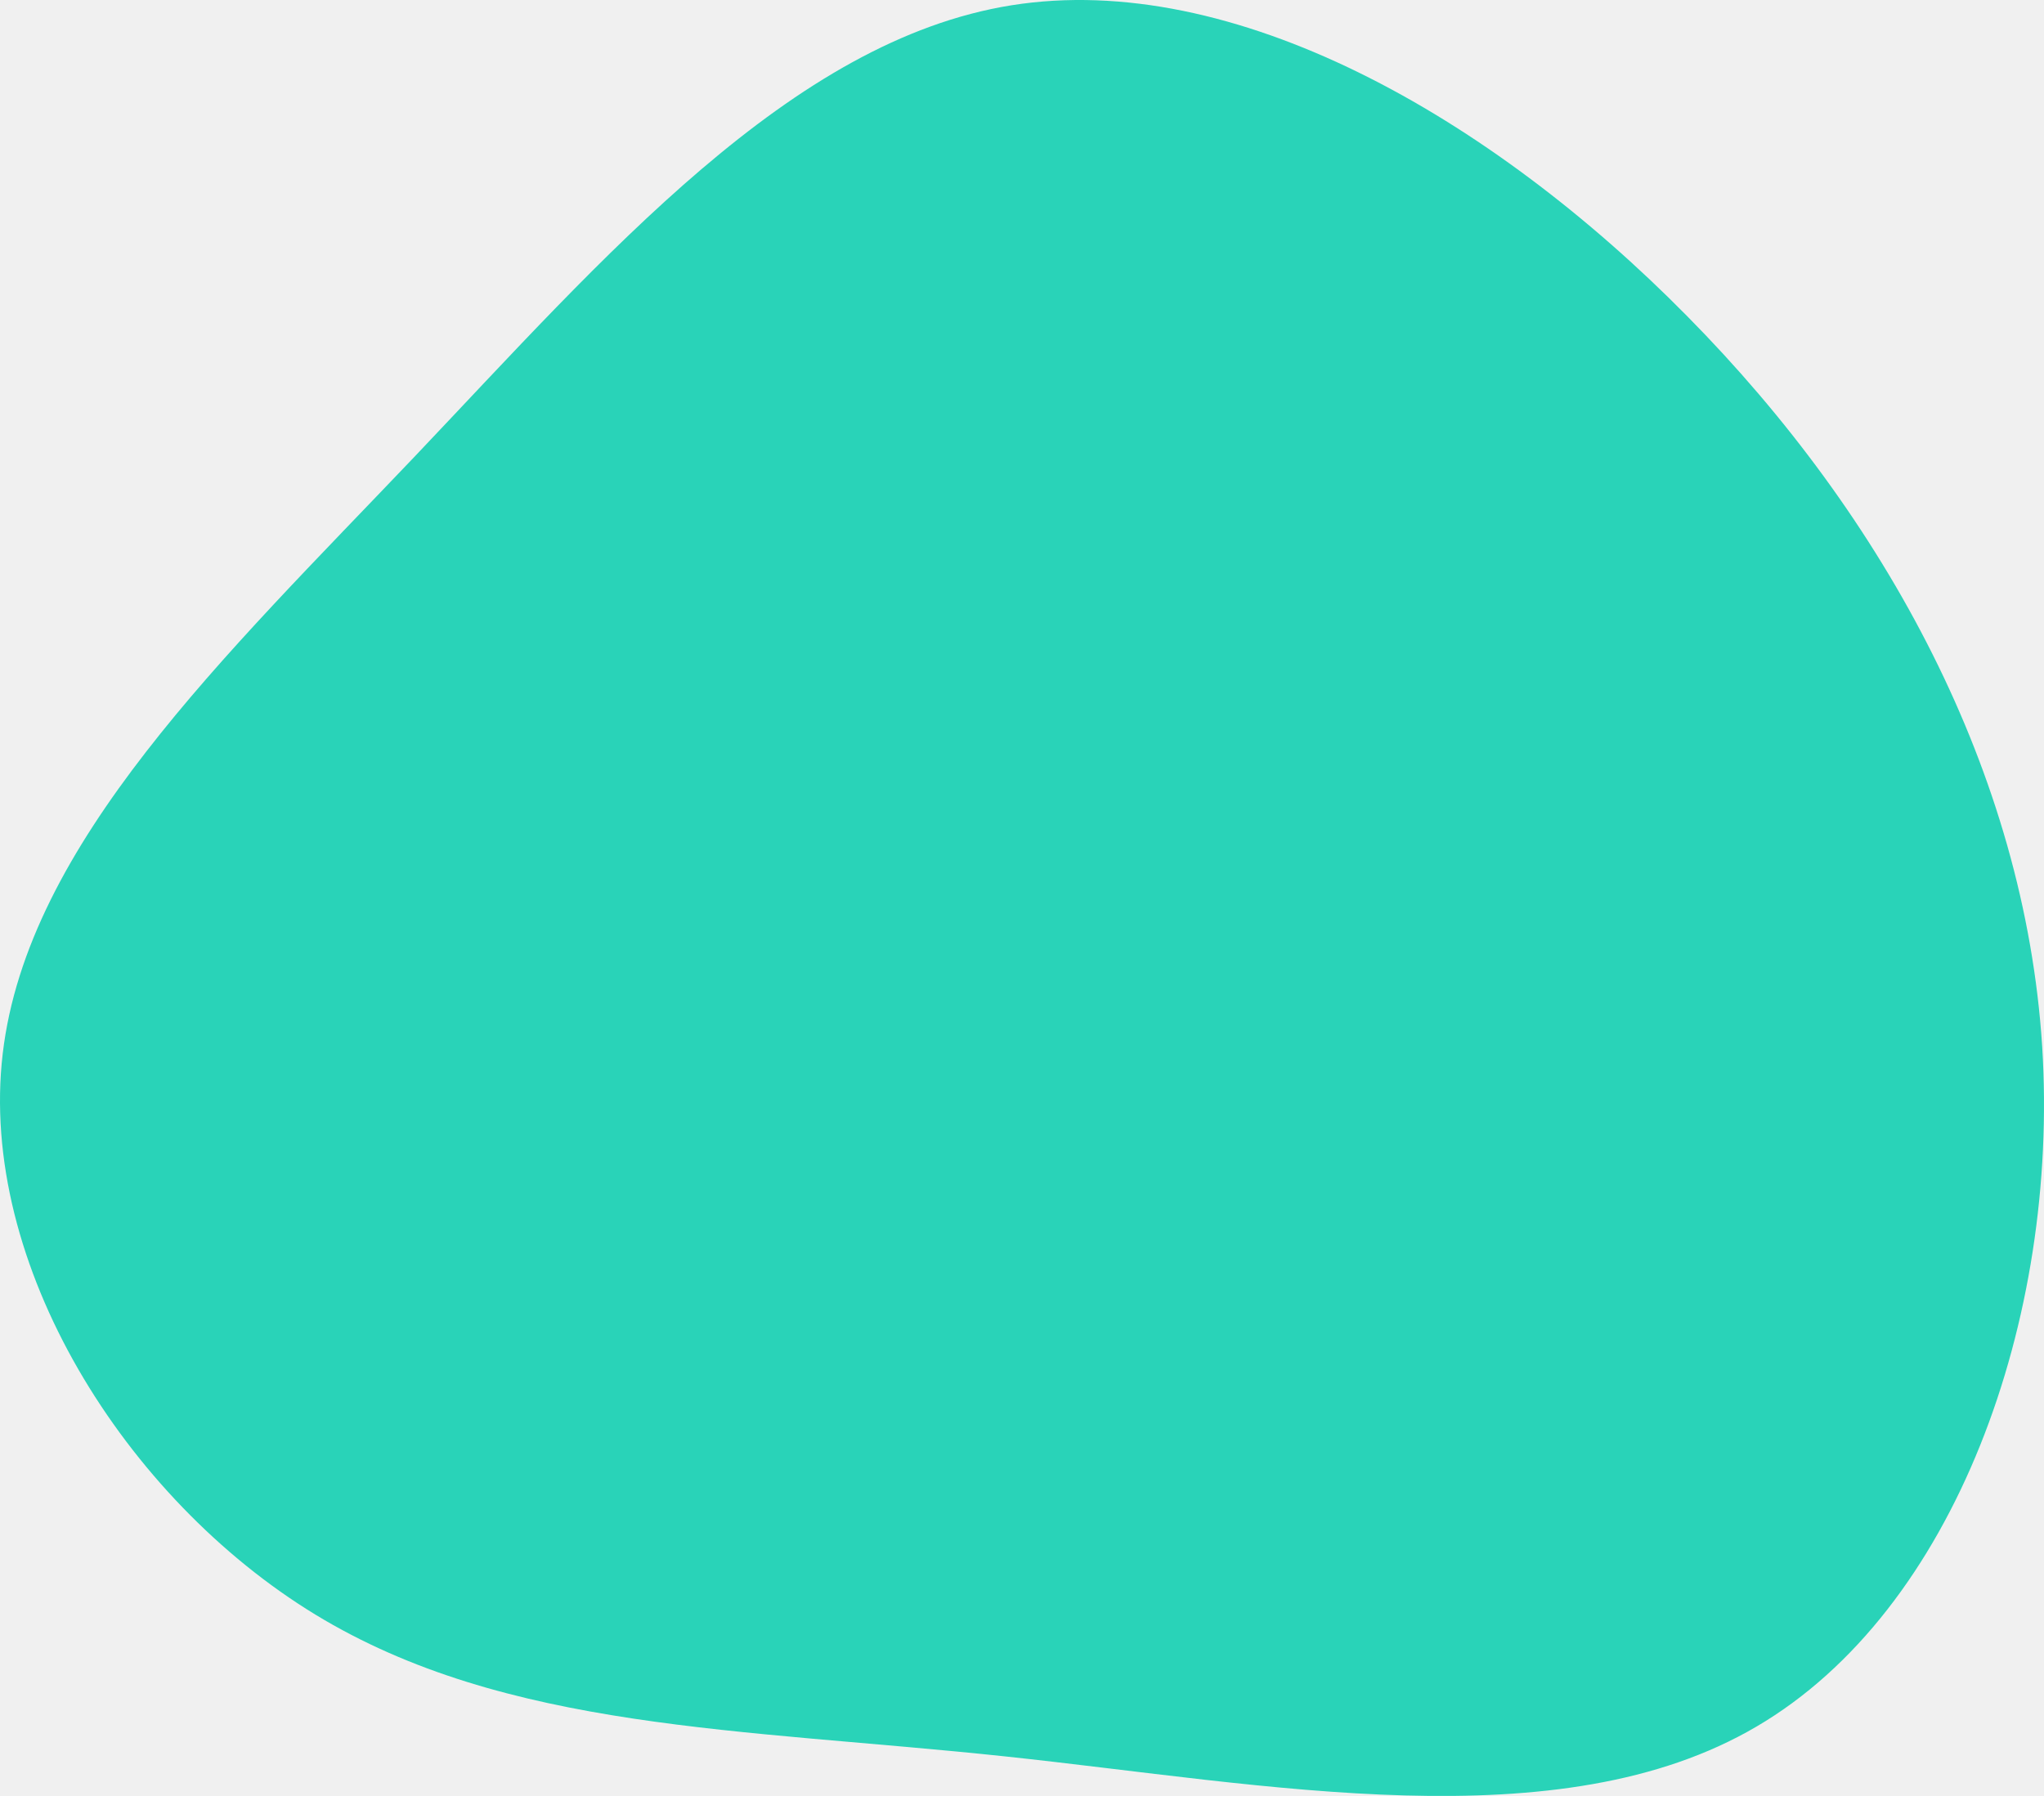
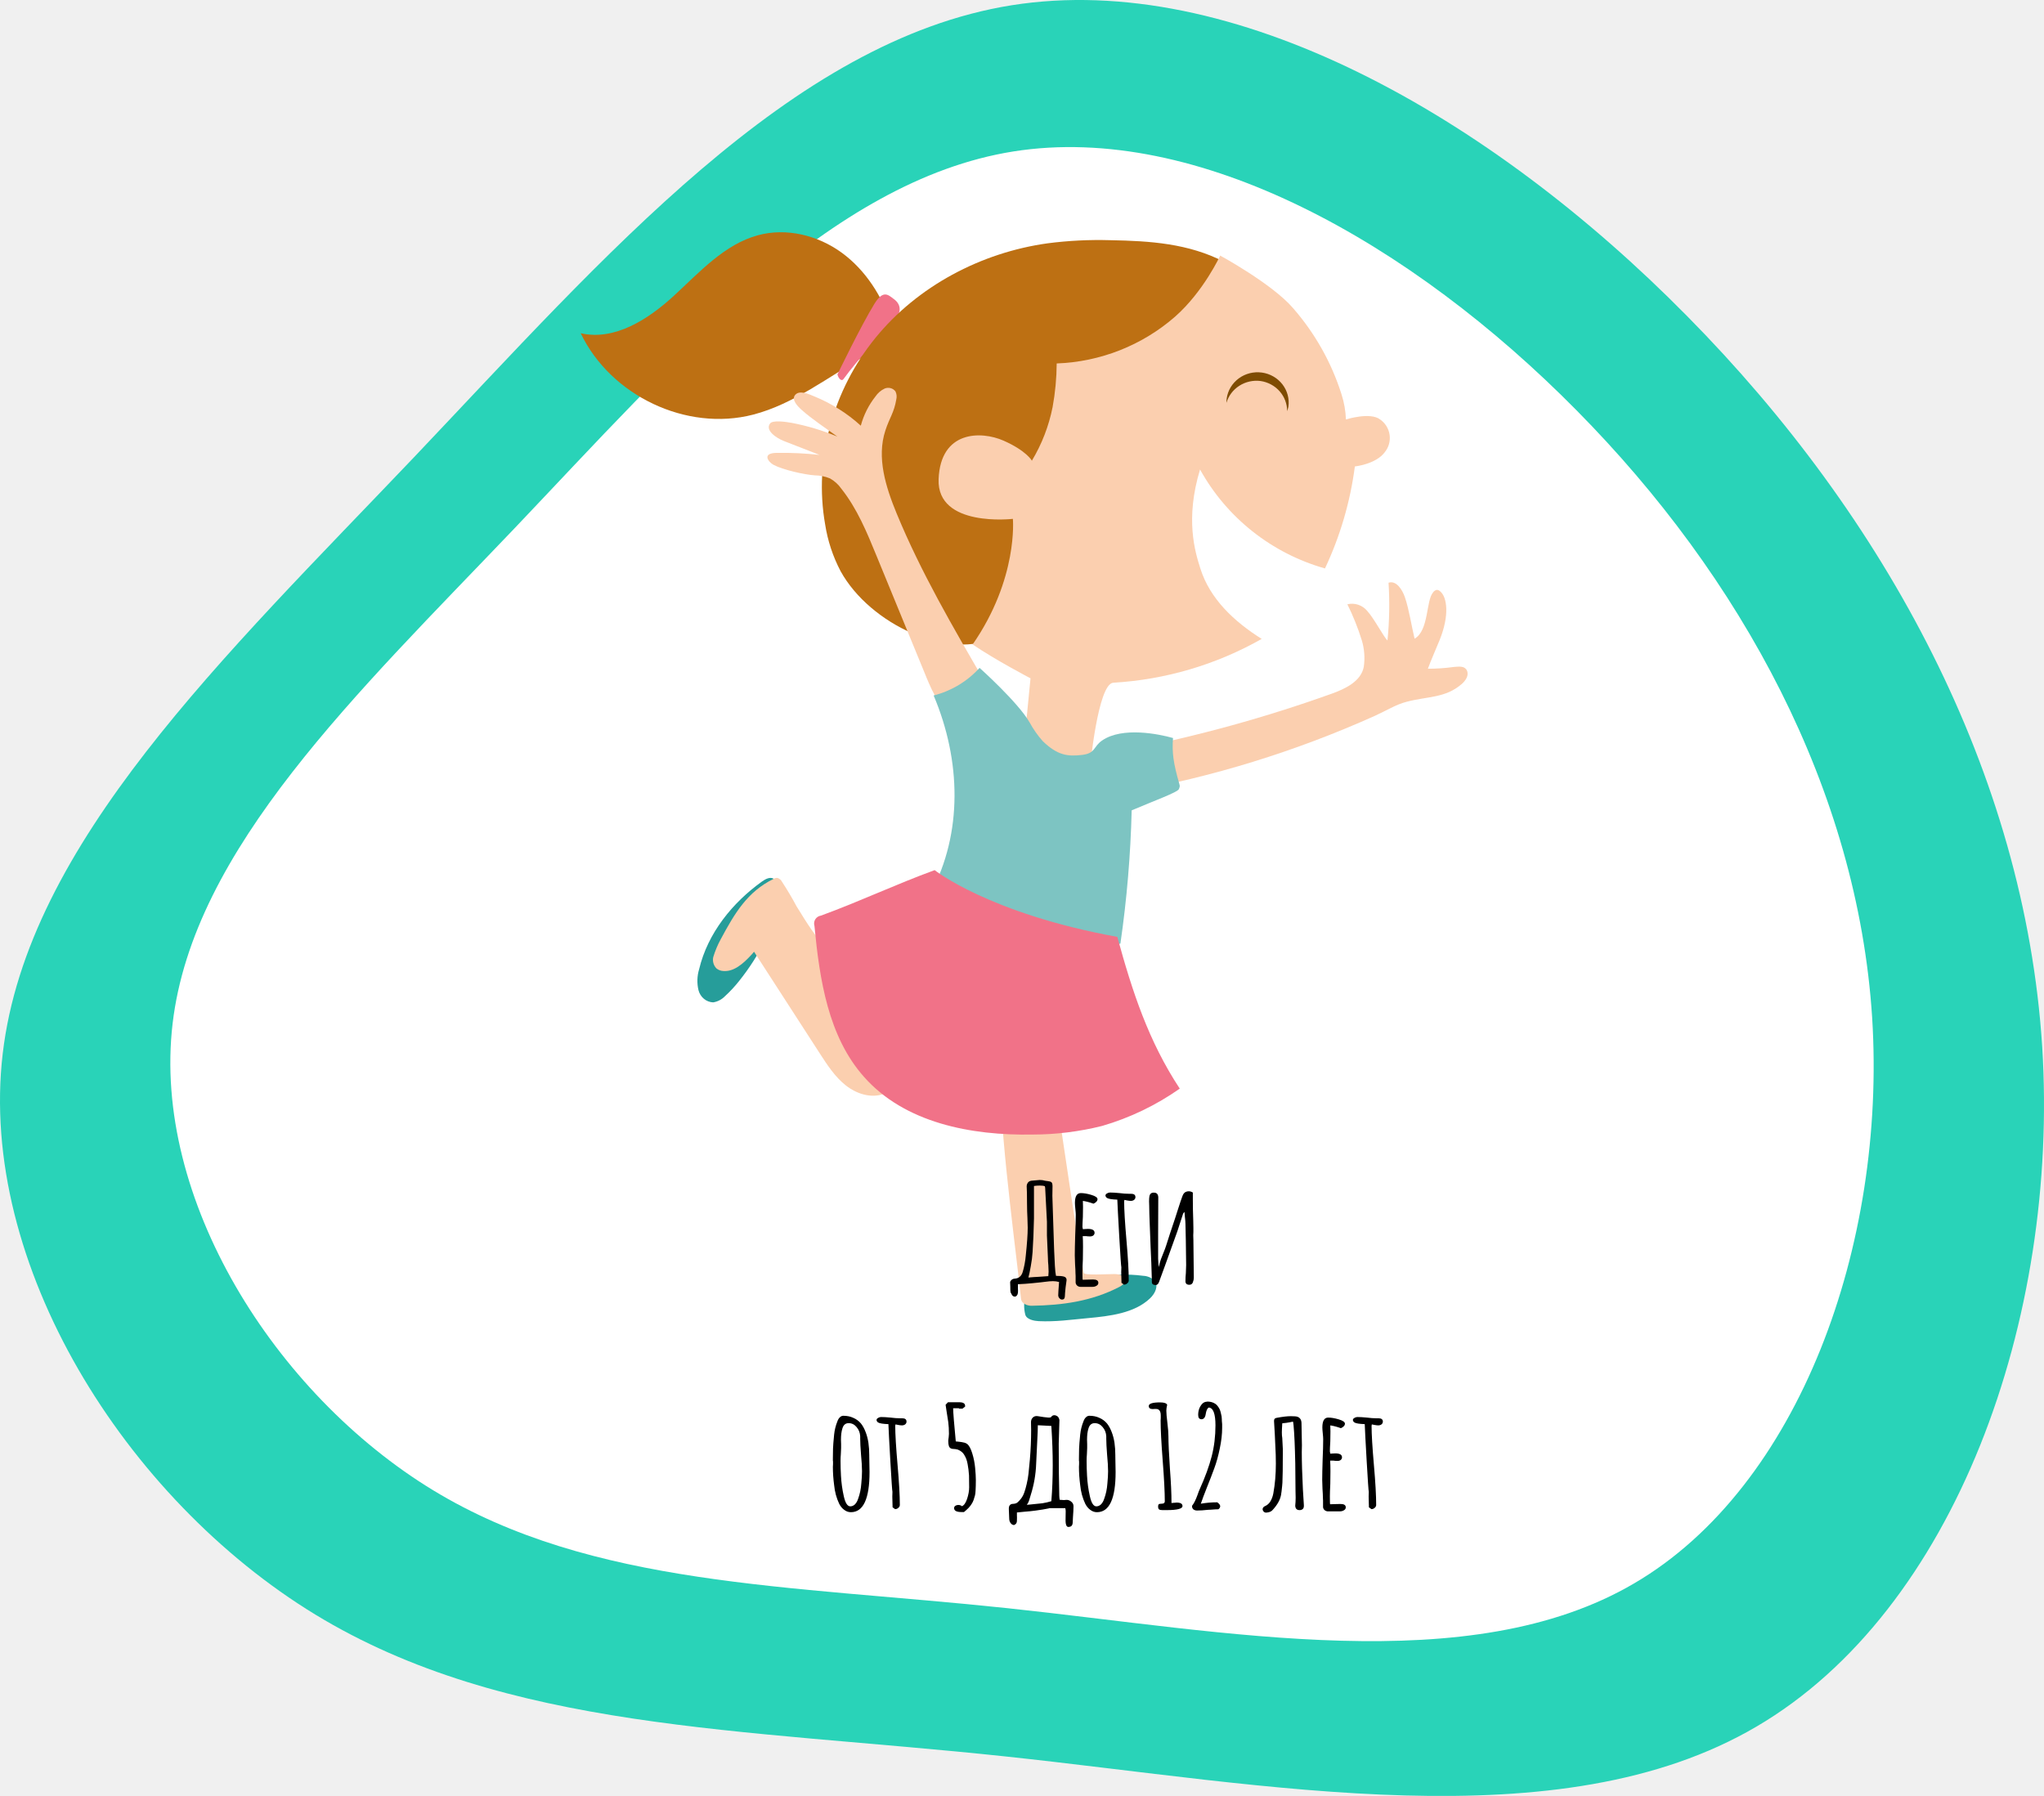
<svg xmlns="http://www.w3.org/2000/svg" width="264" height="232" viewBox="0 0 264 232" fill="none">
  <path d="M217.93 40.858C243.517 66.767 261.495 99.844 263.766 135.186C265.975 170.468 252.476 208.016 226.889 223.023C201.364 238.029 163.75 230.495 129.757 226.882C95.764 223.268 65.392 223.574 40.725 208.567C16.12 193.56 -2.84 163.24 0.351 136.105C3.542 108.97 28.822 84.959 53.488 59.05C78.093 33.14 102.146 5.209 130.678 0.676C159.271 -3.857 192.405 14.948 217.93 40.858Z" fill="#29D3B8" />
+   <path d="M203.609 52.989C224.931 74.544 239.913 102.06 241.805 131.461C243.646 160.812 232.396 192.048 211.074 204.532C189.803 217.016 158.459 210.748 130.131 207.742C101.804 204.736 76.493 204.99 55.938 192.506C35.434 180.022 19.634 154.799 22.293 132.226C24.951 109.652 46.018 89.677 66.573 68.123C87.078 46.569 107.122 23.333 130.898 19.562C154.726 15.792 182.338 31.435 203.609 52.989Z" fill="white" />
+   <path d="M132.478 167.31C132.232 168.133 132.213 169 132.426 169.831C132.612 170.473 133.617 170.636 134.148 170.663C136.372 170.765 138.285 170.477 140.5 170.274C143.37 170.008 146.527 169.637 148.546 167.708C149.187 167.098 149.675 166.107 149.12 165.426C148.727 165.046 148.19 164.822 147.623 164.802C145.602 164.532 143.544 164.634 141.567 165.103C138.654 165.793 135.922 167.27 132.918 167.341L132.478 167.31Z" fill="#269D9A" />
+   <path d="M143.963 164.579C142.949 164.579 140.04 164.776 139.979 164.435C138.458 156.052 137.416 147.492 135.985 139.09C135.958 138.763 135.849 138.449 135.668 138.178C135.442 137.933 135.148 137.766 134.825 137.698C134.043 137.482 133.22 137.466 132.43 137.649C131.641 137.832 130.907 138.21 130.296 138.749L129.263 140.862C129.292 147.617 131.504 163.84 131.869 167.748C131.94 168.487 132.816 168.679 133.233 168.674C137.212 168.617 141.026 168.093 144.602 166.226C144.953 166.043 145.341 165.746 145.341 165.366C145.318 164.776 144.546 164.589 143.963 164.579Z" fill="#FBCFAF" />
+   <path d="M101.127 115.291C100.503 114.914 100.53 113.84 99.892 113.497C99.433 113.245 98.854 113.56 98.413 113.874C94.615 116.601 91.414 120.518 90.294 125.214C90.03 126.088 90.003 127.023 90.216 127.912C90.331 128.353 90.577 128.743 90.919 129.026C91.26 129.309 91.678 129.469 92.112 129.484C92.686 129.394 93.218 129.117 93.632 128.691C94.315 128.068 94.947 127.385 95.52 126.65C98.047 123.485 99.909 119.791 100.981 115.813" fill="#269D9A" />
+   <path d="M118.129 135.237C117.511 131.866 114.356 129.772 111.775 127.654C108.503 124.958 105.697 121.703 103.478 118.03C103.294 117.727 103.101 117.414 102.898 117.105C102.318 116.019 101.69 114.953 101.011 113.92C100.95 113.797 100.866 113.688 100.763 113.599C100.66 113.511 100.54 113.445 100.412 113.407C100.232 113.397 100.053 113.443 99.898 113.539C96.525 115.207 94.907 117.942 93.091 121.323C92.688 122.058 92.363 122.835 92.12 123.642C92.063 123.904 92.072 124.177 92.148 124.435C92.223 124.692 92.361 124.924 92.549 125.11C92.799 125.307 93.102 125.419 93.417 125.433C94.78 125.545 95.954 124.503 96.921 123.476C97.091 123.299 97.252 123.118 97.393 122.942L105.884 136.079C106.855 137.581 107.851 139.112 109.238 140.208C110.624 141.304 112.497 141.906 114.143 141.304C115.249 140.809 116.214 140.027 116.945 139.034C117.39 138.555 117.745 137.994 117.992 137.38C118.225 136.692 118.272 135.951 118.129 135.237Z" fill="#FBCFAF" />
+   <path d="M115.17 42.006C113.983 38.326 111.815 34.907 108.727 32.65C105.638 30.393 101.582 29.389 97.91 30.384C93.573 31.555 90.368 35.145 87.032 38.212C83.696 41.278 79.369 44.049 75 43.044C78.878 51.139 88.686 55.786 97.269 53.562C102.545 52.196 106.979 48.667 111.755 45.977C113.362 45.063 115.264 43.844 115.194 41.968" fill="#BD7013" />
+   <path d="M108.161 48.368C108.311 48.963 108.725 49.291 108.947 48.963C110.888 46.303 113.419 43.694 115.623 41.26C116.359 40.44 116.477 39.388 115.468 38.646C114.732 38.107 114.105 37.379 112.955 39.218C111.174 42.113 108.161 48.368 108.161 48.368Z" fill="#F17288" />
+   <path d="M157.982 33.725L158.406 34.109C154.644 43.112 148.391 51.936 143.107 60.137C138.362 67.502 136.712 78.18 128.862 82.238C122.662 85.447 112.375 80.671 108.575 73.793C107.579 71.9 106.904 69.859 106.576 67.751C105.079 59.306 107.621 50.346 113.057 43.661C118.494 36.976 126.697 32.627 135.31 31.43C137.997 31.082 140.708 30.948 143.417 31.027C148.573 31.121 153.485 31.454 158.058 33.795" fill="#BD7013" />
+   <path d="M178.254 54.184C176.97 53.194 173.839 54.184 173.839 54.184C173.798 53.081 173.606 51.989 173.269 50.937C171.973 46.834 169.837 43.039 166.997 39.789C164.299 36.657 157.597 33.015 157.597 33.015C157.597 33.015 155.455 37.666 151.758 40.917C147.521 44.613 142.124 46.745 136.482 46.95C136.47 48.844 136.293 50.733 135.951 52.596C135.466 55.035 134.561 57.373 133.278 59.509C133.278 59.509 132.564 58.223 129.63 56.928C126.696 55.632 121.47 55.618 121.229 61.9C120.988 68.181 130.822 67.024 130.822 67.024C130.822 67.024 131.536 74.716 125.625 83.25C128.52 85.229 133.099 87.624 133.099 87.624L132.245 96.378L140.766 99.337C140.766 99.337 141.789 88.341 143.782 88.193C150.529 87.799 157.093 85.861 162.958 82.533C159.416 80.305 156.28 77.379 155.04 73.45C154.35 71.275 153.047 67.063 154.996 60.647C156.698 63.73 159.001 66.447 161.77 68.641C164.54 70.836 167.722 72.464 171.132 73.43C173.095 69.262 174.397 64.817 174.992 60.255C174.992 60.255 177.699 59.973 178.852 58.419C179.106 58.107 179.293 57.747 179.401 57.361C179.509 56.974 179.535 56.57 179.479 56.173C179.423 55.776 179.286 55.395 179.075 55.052C178.864 54.71 178.585 54.414 178.254 54.184Z" fill="#FBCFAF" />
+   <path d="M145.821 96.83C154.707 95.088 163.454 92.676 171.987 89.615C173.761 88.977 175.781 88.022 176.144 86.145C176.311 84.996 176.224 83.823 175.888 82.713C175.39 81.114 174.768 79.559 174.026 78.061C174.49 77.948 174.976 77.969 175.429 78.121C175.882 78.273 176.285 78.55 176.591 78.921C177.462 79.867 178.742 82.32 179.203 82.736C179.455 80.258 179.501 77.762 179.343 75.276C180.33 74.945 181.108 76.141 181.452 77.139C181.987 78.699 182.318 80.897 182.704 82.505C184.567 81.436 184.171 77.597 185.088 76.534C185.143 76.446 185.215 76.371 185.3 76.313C185.385 76.255 185.481 76.216 185.582 76.198C185.744 76.208 185.898 76.277 186.015 76.392C186.904 77.125 187.239 79.479 185.936 82.689C185.493 83.776 184.827 85.285 184.422 86.386C185.548 86.387 186.673 86.31 187.789 86.154C188.464 86.103 189.185 85.999 189.469 86.627C189.753 87.256 189.297 87.918 188.799 88.353C186.694 90.197 184.339 89.942 181.652 90.66C180.228 91.038 179.11 91.776 177.574 92.471C167.33 97.073 156.572 100.391 145.537 102.352L145.342 98.012" fill="#FBCFAF" />
+   <path d="M127.254 88.176C123.107 81.064 118.945 73.928 115.807 66.322C114.405 62.912 113.202 59.119 114.352 55.613C114.895 53.938 115.472 53.337 115.763 51.599C115.852 51.248 115.813 50.877 115.652 50.552C115.492 50.346 115.268 50.198 115.013 50.134C114.759 50.069 114.49 50.092 114.25 50.197C113.774 50.424 113.369 50.774 113.076 51.21C112.192 52.33 111.547 53.615 111.18 54.989C109.434 53.402 107.422 52.13 105.233 51.229C104.452 50.903 103.293 50.37 102.721 50.994C102.148 51.618 103.046 52.507 103.555 52.963C104.903 54.163 106.606 55.277 108.144 56.391C106.248 55.602 104.274 55.01 102.255 54.624C101.338 54.456 99.786 54.269 99.466 54.701C98.787 55.58 100.242 56.579 101.261 56.977L105.849 58.764C104.015 58.56 102.17 58.472 100.325 58.499C98.317 58.528 99.287 59.709 99.879 60.031C101.077 60.684 103.87 61.313 105.262 61.409C105.929 61.413 106.588 61.547 107.203 61.803C107.781 62.128 108.279 62.578 108.658 63.119C110.705 65.693 111.975 68.781 113.217 71.815L119.382 86.831C120.022 88.401 121.322 91.734 122.937 92.238C124.552 92.743 125.847 90.169 127.05 88.944" fill="#FBCFAF" />
+   <path d="M162.805 49.217C163.764 49.356 164.639 49.826 165.271 50.541C165.902 51.256 166.249 52.169 166.246 53.112C166.311 52.927 166.364 52.738 166.406 52.547C166.479 52.038 166.448 51.519 166.316 51.021C166.183 50.523 165.951 50.056 165.633 49.645C165.315 49.235 164.917 48.889 164.461 48.629C164.006 48.368 163.503 48.197 162.98 48.126C162.457 48.054 161.924 48.084 161.413 48.213C160.902 48.343 160.422 48.568 160 48.878C159.579 49.188 159.224 49.576 158.956 50.019C158.688 50.462 158.513 50.953 158.44 51.462C158.416 51.652 158.404 51.844 158.405 52.036C158.671 51.131 159.261 50.349 160.069 49.832C160.876 49.315 161.847 49.096 162.805 49.217Z" fill="#7E4C02" />
+   <path d="M132.987 93.329C133.458 94.196 134.028 95.006 134.685 95.745C136.576 97.563 137.872 97.745 139.778 97.516C141.522 97.306 141.196 96.441 142.359 95.647C144.979 93.853 149.689 94.82 151.505 95.334C151.363 97.203 151.538 98.544 152.323 101.273C152.418 101.595 152.375 101.6 152.271 101.923C152.134 102.338 149.06 103.441 146.166 104.679C146.024 110.442 145.538 116.192 144.71 121.898C140.394 122.756 135.935 122.611 131.685 121.476C127.435 120.341 123.51 118.246 120.219 115.357C124.347 107.623 124.144 98.25 120.588 89.839C122.879 89.257 124.942 88.016 126.518 86.274C126.518 86.274 131.507 90.731 132.987 93.329Z" fill="#7DC4C2" />
+   <path d="M120.718 112.401C115.653 114.251 111.094 116.429 106.03 118.279C105.882 118.299 105.74 118.352 105.615 118.433C105.49 118.515 105.384 118.623 105.304 118.75C105.224 118.877 105.173 119.02 105.154 119.169C105.135 119.319 105.149 119.47 105.194 119.614C105.858 126.542 106.97 133.905 111.586 139.099C116.837 145.054 125.429 146.707 133.372 146.558C136.399 146.555 139.414 146.181 142.351 145.445C145.931 144.403 149.318 142.775 152.376 140.626C148.352 134.521 146.246 128.099 144.313 121.025C127.74 118.009 120.718 112.401 120.718 112.401Z" fill="#F17288" />
+   <path d="M137.147 167.872C137.039 167.872 136.931 167.812 136.823 167.692C136.727 167.584 136.679 167.458 136.679 167.314C136.679 167.11 136.715 166.54 136.787 165.604C136.523 165.532 136.259 165.496 135.995 165.496C135.743 165.496 135.389 165.526 134.933 165.586L134.501 165.64C133.625 165.736 132.935 165.802 132.431 165.838C132.383 165.838 132.065 165.856 131.477 165.892C131.477 166.012 131.477 166.186 131.477 166.414C131.489 166.642 131.489 166.828 131.477 166.972C131.465 167.128 131.417 167.254 131.333 167.35C131.261 167.446 131.171 167.494 131.063 167.494C131.003 167.494 130.925 167.47 130.829 167.422C130.733 167.338 130.631 167.176 130.523 166.936C130.499 166.864 130.487 166.606 130.487 166.162L130.469 165.676C130.457 165.58 130.505 165.478 130.613 165.37C130.721 165.25 130.871 165.184 131.063 165.172C131.603 165.136 131.951 164.83 132.107 164.254C132.191 163.978 132.269 163.648 132.341 163.264C132.413 162.868 132.461 162.52 132.485 162.22C132.653 160.636 132.737 159.424 132.737 158.584C132.737 158.296 132.725 157.876 132.701 157.324C132.677 156.94 132.665 156.658 132.665 156.478C132.665 155.974 132.659 155.596 132.647 155.344C132.647 154.324 132.635 153.676 132.611 153.4C132.587 153.16 132.629 152.962 132.737 152.806C132.845 152.638 133.013 152.542 133.241 152.518C133.817 152.458 134.165 152.428 134.285 152.428C134.537 152.428 134.759 152.458 134.951 152.518C135.035 152.542 135.107 152.554 135.167 152.554C135.239 152.554 135.293 152.56 135.329 152.572C135.557 152.596 135.713 152.644 135.797 152.716C135.893 152.788 135.941 152.962 135.941 153.238L135.923 154.48C135.923 154.756 135.929 154.96 135.941 155.092C135.977 156.4 136.043 158.416 136.139 161.14L136.157 161.626C136.181 162.238 136.211 162.862 136.247 163.498C136.283 164.122 136.331 164.56 136.391 164.812C136.835 164.812 137.171 164.842 137.399 164.902C137.639 164.962 137.759 165.112 137.759 165.352C137.759 165.412 137.753 165.46 137.741 165.496C137.705 165.736 137.669 166 137.633 166.288C137.597 166.576 137.573 166.822 137.561 167.026C137.549 167.086 137.543 167.2 137.543 167.368C137.543 167.536 137.513 167.662 137.453 167.746C137.405 167.83 137.303 167.872 137.147 167.872ZM132.827 165.028C133.355 164.98 133.787 164.95 134.123 164.938L135.401 164.848C135.425 164.584 135.437 164.392 135.437 164.272C135.437 164.104 135.425 163.816 135.401 163.408C135.401 163.324 135.389 163.186 135.365 162.994C135.353 162.802 135.347 162.628 135.347 162.472L135.221 159.61V157.828L135.005 153.688C135.005 153.496 134.987 153.346 134.951 153.238C134.819 153.178 134.603 153.148 134.303 153.148C134.039 153.148 133.787 153.166 133.547 153.202V156.028V157.396C133.511 159.028 133.451 160.474 133.367 161.734C133.331 162.322 133.253 162.934 133.133 163.57C133.025 164.206 132.923 164.692 132.827 165.028ZM139.556 166.234C139.4 166.234 139.256 166.18 139.124 166.072C139.004 165.964 138.938 165.832 138.926 165.676V165.208V164.848C138.914 164.74 138.908 164.614 138.908 164.47C138.908 164.218 138.89 163.834 138.854 163.318L138.818 162.166C138.818 161.578 138.836 160.702 138.872 159.538C138.92 158.494 138.944 157.618 138.944 156.91C138.944 156.742 138.926 156.49 138.89 156.154C138.854 155.806 138.836 155.554 138.836 155.398C138.836 154.546 139.088 154.12 139.592 154.12C139.988 154.12 140.444 154.198 140.96 154.354C141.488 154.51 141.752 154.696 141.752 154.912C141.752 155.032 141.698 155.146 141.59 155.254C141.494 155.35 141.374 155.428 141.23 155.488C140.726 155.308 140.27 155.188 139.862 155.128C139.874 155.308 139.88 155.566 139.88 155.902C139.88 156.382 139.874 156.814 139.862 157.198C139.826 157.774 139.808 158.206 139.808 158.494L139.862 158.782L140.15 158.764C140.246 158.752 140.366 158.746 140.51 158.746C141.086 158.746 141.374 158.914 141.374 159.25C141.374 159.382 141.32 159.496 141.212 159.592C141.104 159.676 140.966 159.718 140.798 159.718C140.582 159.718 140.414 159.706 140.294 159.682H139.844C139.868 159.994 139.88 160.45 139.88 161.05C139.88 161.65 139.874 162.19 139.862 162.67C139.826 163.402 139.808 163.948 139.808 164.308C139.808 164.98 139.82 165.316 139.844 165.316L140.438 165.298C140.642 165.286 140.888 165.28 141.176 165.28C141.632 165.28 141.86 165.424 141.86 165.712C141.86 165.88 141.782 166.006 141.626 166.09C141.482 166.186 141.302 166.234 141.086 166.234H139.556ZM144.851 165.712L144.833 165.01C144.821 164.806 144.815 164.578 144.815 164.326L144.833 163.714C144.797 163.582 144.707 162.268 144.563 159.772C144.419 157.276 144.335 155.674 144.311 154.966C143.615 154.942 143.171 154.87 142.979 154.75C142.847 154.654 142.781 154.546 142.781 154.426C142.781 154.33 142.841 154.246 142.961 154.174C143.093 154.09 143.225 154.048 143.357 154.048C143.693 154.048 144.101 154.072 144.581 154.12C145.037 154.18 145.445 154.21 145.805 154.21H145.949H146.093C146.465 154.21 146.651 154.354 146.651 154.642C146.651 154.786 146.591 154.906 146.471 155.002C146.351 155.086 146.213 155.128 146.057 155.128C145.949 155.128 145.793 155.11 145.589 155.074L145.229 155.002L145.211 155.092L145.193 155.182C145.193 156.25 145.295 157.954 145.499 160.294C145.691 162.49 145.787 164.194 145.787 165.406C145.787 165.55 145.721 165.676 145.589 165.784C145.469 165.892 145.331 165.946 145.175 165.946L144.851 165.712ZM149.025 165.964C148.869 165.916 148.785 165.814 148.773 165.658V165.388C148.749 164.884 148.725 164.128 148.701 163.12C148.653 162.244 148.623 161.572 148.611 161.104C148.575 160.372 148.533 159.274 148.485 157.81C148.473 157.558 148.461 157.21 148.449 156.766C148.437 156.322 148.431 155.986 148.431 155.758C148.419 155.626 148.413 155.44 148.413 155.2C148.413 154.924 148.425 154.72 148.449 154.588C148.497 154.216 148.701 154.042 149.061 154.066C149.397 154.066 149.577 154.258 149.601 154.642V154.858L149.583 159.394V161.536V162.616C149.583 162.784 149.595 162.982 149.619 163.21C149.643 163.426 149.661 163.582 149.673 163.678C149.733 163.33 149.829 162.976 149.961 162.616C150.105 162.244 150.195 162.016 150.231 161.932C150.411 161.5 150.543 161.146 150.627 160.87C150.915 159.946 151.287 158.812 151.743 157.468C151.839 157.192 151.947 156.856 152.067 156.46C152.391 155.44 152.613 154.78 152.733 154.48C152.841 154.192 153.003 154.012 153.219 153.94C153.327 153.904 153.435 153.886 153.543 153.886C153.711 153.886 153.885 153.94 154.065 154.048V154.912C154.065 155.812 154.083 156.742 154.119 157.702C154.131 157.906 154.137 158.212 154.137 158.62V159.142C154.137 159.25 154.131 159.394 154.119 159.574C154.119 159.754 154.125 159.964 154.137 160.204L154.191 165.064C154.191 165.244 154.149 165.442 154.065 165.658C154.029 165.754 153.969 165.832 153.885 165.892C153.801 165.94 153.711 165.964 153.615 165.964C153.279 165.964 153.111 165.808 153.111 165.496C153.111 165.136 153.129 164.788 153.165 164.452C153.189 163.996 153.201 163.648 153.201 163.408C153.177 161.032 153.147 159.256 153.111 158.08C153.111 157.9 153.087 157.606 153.039 157.198L152.985 156.55C152.877 156.67 152.817 156.748 152.805 156.784L152.517 157.666C152.325 158.29 152.175 158.752 152.067 159.052L150.501 163.408L149.691 165.622C149.595 165.874 149.451 166 149.259 166C149.223 166 149.145 165.988 149.025 165.964ZM109.896 195.342C109.584 195.342 109.296 195.24 109.032 195.036C108.768 194.844 108.552 194.58 108.384 194.244C108.036 193.512 107.82 192.714 107.736 191.85C107.628 191.034 107.574 190.248 107.574 189.492C107.574 189.348 107.58 189.228 107.592 189.132V188.808C107.592 188.748 107.586 188.718 107.574 188.718V188.394L107.592 187.134C107.604 186.75 107.652 186.138 107.736 185.298C107.796 184.722 107.934 184.164 108.15 183.624C108.234 183.384 108.342 183.204 108.474 183.084C108.606 182.952 108.756 182.886 108.924 182.886C109.404 182.886 109.836 182.976 110.22 183.156C110.604 183.324 110.928 183.564 111.192 183.876C111.432 184.176 111.636 184.548 111.804 184.992C111.972 185.424 112.092 185.886 112.164 186.378C112.236 186.882 112.272 187.416 112.272 187.98V188.124C112.272 188.496 112.278 188.832 112.29 189.132L112.308 190.158C112.308 193.614 111.504 195.342 109.896 195.342ZM109.824 194.586C110.04 194.586 110.238 194.502 110.418 194.334C110.598 194.154 110.736 193.914 110.832 193.614C111.06 193.002 111.198 192.342 111.246 191.634C111.306 191.022 111.336 190.494 111.336 190.05C111.336 189.51 111.294 188.802 111.21 187.926C111.138 187.002 111.102 186.312 111.102 185.856V185.532C111.078 185.076 110.922 184.68 110.634 184.344C110.358 184.008 110.016 183.84 109.608 183.84C109.2 183.84 108.93 184.074 108.798 184.542C108.678 184.914 108.618 185.394 108.618 185.982C108.618 186.21 108.624 186.402 108.636 186.558V187.044L108.6 187.872C108.576 188.124 108.564 188.4 108.564 188.7C108.564 189.348 108.582 189.99 108.618 190.626C108.666 191.526 108.786 192.402 108.978 193.254C109.17 194.142 109.452 194.586 109.824 194.586ZM115.285 194.712L115.267 194.01C115.255 193.806 115.249 193.578 115.249 193.326L115.267 192.714C115.231 192.582 115.141 191.268 114.997 188.772C114.853 186.276 114.769 184.674 114.745 183.966C114.049 183.942 113.605 183.87 113.413 183.75C113.281 183.654 113.215 183.546 113.215 183.426C113.215 183.33 113.275 183.246 113.395 183.174C113.527 183.09 113.659 183.048 113.791 183.048C114.127 183.048 114.535 183.072 115.015 183.12C115.471 183.18 115.879 183.21 116.239 183.21H116.383H116.527C116.899 183.21 117.085 183.354 117.085 183.642C117.085 183.786 117.025 183.906 116.905 184.002C116.785 184.086 116.647 184.128 116.491 184.128C116.383 184.128 116.227 184.11 116.023 184.074L115.663 184.002L115.645 184.092L115.627 184.182C115.627 185.25 115.729 186.954 115.933 189.294C116.125 191.49 116.221 193.194 116.221 194.406C116.221 194.55 116.155 194.676 116.023 194.784C115.903 194.892 115.765 194.946 115.609 194.946L115.285 194.712ZM124.203 195.324C123.555 195.324 123.231 195.156 123.231 194.82C123.231 194.688 123.285 194.586 123.393 194.514C123.501 194.442 123.627 194.406 123.771 194.406C123.963 194.406 124.119 194.46 124.239 194.568C124.503 194.472 124.725 194.16 124.905 193.632C125.085 193.092 125.175 192.588 125.175 192.12C125.175 191.52 125.169 191.01 125.157 190.59C125.121 190.05 125.061 189.564 124.977 189.132C124.929 188.88 124.875 188.67 124.815 188.502C124.755 188.334 124.665 188.148 124.545 187.944C124.377 187.644 124.101 187.416 123.717 187.26C123.513 187.2 123.315 187.17 123.123 187.17C122.847 187.17 122.661 187.056 122.565 186.828C122.505 186.648 122.475 186.42 122.475 186.144C122.475 186.048 122.493 185.892 122.529 185.676L122.565 185.226C122.565 184.674 122.535 184.164 122.475 183.696L122.241 182.202L122.133 181.464L122.439 181.14H123.897C124.401 181.14 124.653 181.296 124.653 181.608V181.698L124.311 181.968H123.861V181.914H123.105C123.117 182.514 123.231 183.942 123.447 186.198L123.807 186.234C124.071 186.258 124.323 186.3 124.563 186.36C124.695 186.396 124.809 186.45 124.905 186.522C125.157 186.702 125.379 187.104 125.571 187.728C125.763 188.34 125.889 188.976 125.949 189.636C126.009 190.272 126.039 190.788 126.039 191.184C126.039 191.736 126.027 192.192 126.003 192.552C125.991 192.804 125.967 193.008 125.931 193.164C125.895 193.308 125.835 193.506 125.751 193.758C125.679 193.962 125.589 194.142 125.481 194.298C125.385 194.454 125.253 194.622 125.085 194.802C124.917 194.97 124.725 195.144 124.509 195.324H124.383H124.203ZM138.22 197.214C138.124 197.238 138.052 197.25 138.004 197.25C137.86 197.25 137.758 197.16 137.698 196.98C137.65 196.836 137.626 196.656 137.626 196.44L137.644 195.198C137.644 195.126 137.638 195.06 137.626 195C137.614 194.94 137.602 194.88 137.59 194.82H135.52C135.64 194.82 135.352 194.88 134.656 195C133.972 195.108 133.438 195.18 133.054 195.216L132.244 195.288L131.344 195.378C131.344 195.486 131.344 195.618 131.344 195.774C131.356 195.93 131.356 196.116 131.344 196.332V196.422C131.344 196.614 131.296 196.758 131.2 196.854C131.104 196.95 131.014 196.998 130.93 196.998C130.882 196.998 130.81 196.974 130.714 196.926C130.498 196.77 130.378 196.554 130.354 196.278L130.3 194.964C130.276 194.496 130.468 194.262 130.876 194.262C131.104 194.25 131.284 194.19 131.416 194.082C131.548 193.974 131.704 193.806 131.884 193.578C132.064 193.338 132.202 193.074 132.298 192.786C132.406 192.486 132.508 192.126 132.604 191.706C132.712 191.25 132.79 190.806 132.838 190.374C132.886 189.942 132.946 189.324 133.018 188.52C133.126 187.26 133.18 185.994 133.18 184.722L133.162 183.714C133.162 183.486 133.228 183.3 133.36 183.156C133.492 183 133.672 182.922 133.9 182.922C133.972 182.922 134.026 182.928 134.062 182.94C134.614 183.036 135.064 183.096 135.412 183.12H135.502C135.658 183.12 135.748 183.09 135.772 183.03C135.88 182.886 136.012 182.814 136.168 182.814C136.276 182.814 136.372 182.838 136.456 182.886C136.648 182.958 136.774 183.138 136.834 183.426L136.744 186.504C136.744 188.172 136.75 189.42 136.762 190.248C136.762 190.68 136.774 191.34 136.798 192.228L136.816 193.218C136.816 193.314 136.822 193.404 136.834 193.488C136.846 193.572 136.858 193.656 136.87 193.74C137.11 193.764 137.29 193.776 137.41 193.776C137.506 193.776 137.578 193.77 137.626 193.758C137.89 193.722 138.124 193.788 138.328 193.956C138.544 194.112 138.652 194.316 138.652 194.568C138.652 194.892 138.628 195.378 138.58 196.026C138.58 196.194 138.568 196.434 138.544 196.746C138.52 196.998 138.412 197.154 138.22 197.214ZM133.036 194.352C133.708 194.292 134.236 194.238 134.62 194.19C135.016 194.13 135.406 194.04 135.79 193.92C135.91 192.468 135.97 190.914 135.97 189.258C135.97 187.722 135.91 186.036 135.79 184.2C135.478 184.188 134.896 184.158 134.044 184.11L134.026 184.956C133.93 186.804 133.864 188.184 133.828 189.096C133.78 190.464 133.546 191.808 133.126 193.128C133.102 193.2 133.048 193.38 132.964 193.668C132.892 193.944 132.778 194.184 132.622 194.388L133.036 194.352ZM141.678 195.342C141.366 195.342 141.078 195.24 140.814 195.036C140.55 194.844 140.334 194.58 140.166 194.244C139.818 193.512 139.602 192.714 139.518 191.85C139.41 191.034 139.356 190.248 139.356 189.492C139.356 189.348 139.362 189.228 139.374 189.132V188.808C139.374 188.748 139.368 188.718 139.356 188.718V188.394L139.374 187.134C139.386 186.75 139.434 186.138 139.518 185.298C139.578 184.722 139.716 184.164 139.932 183.624C140.016 183.384 140.124 183.204 140.256 183.084C140.388 182.952 140.538 182.886 140.706 182.886C141.186 182.886 141.618 182.976 142.002 183.156C142.386 183.324 142.71 183.564 142.974 183.876C143.214 184.176 143.418 184.548 143.586 184.992C143.754 185.424 143.874 185.886 143.946 186.378C144.018 186.882 144.054 187.416 144.054 187.98V188.124C144.054 188.496 144.06 188.832 144.072 189.132L144.09 190.158C144.09 193.614 143.286 195.342 141.678 195.342ZM141.606 194.586C141.822 194.586 142.02 194.502 142.2 194.334C142.38 194.154 142.518 193.914 142.614 193.614C142.842 193.002 142.98 192.342 143.028 191.634C143.088 191.022 143.118 190.494 143.118 190.05C143.118 189.51 143.076 188.802 142.992 187.926C142.92 187.002 142.884 186.312 142.884 185.856V185.532C142.86 185.076 142.704 184.68 142.416 184.344C142.14 184.008 141.798 183.84 141.39 183.84C140.982 183.84 140.712 184.074 140.58 184.542C140.46 184.914 140.4 185.394 140.4 185.982C140.4 186.21 140.406 186.402 140.418 186.558V187.044L140.382 187.872C140.358 188.124 140.346 188.4 140.346 188.7C140.346 189.348 140.364 189.99 140.4 190.626C140.448 191.526 140.568 192.402 140.76 193.254C140.952 194.142 141.234 194.586 141.606 194.586ZM150.137 195.072C149.933 195.072 149.789 195.042 149.705 194.982C149.621 194.922 149.579 194.79 149.579 194.586C149.579 194.454 149.609 194.364 149.669 194.316C149.729 194.268 149.855 194.244 150.047 194.244C150.311 194.244 150.443 194.142 150.443 193.938C150.443 192.75 150.353 190.998 150.173 188.682C149.993 186.354 149.903 184.626 149.903 183.498C149.903 183.39 149.909 183.288 149.921 183.192V182.85C149.921 182.286 149.717 182.004 149.309 182.004H149.111L148.895 182.022C148.547 182.022 148.373 181.89 148.373 181.626C148.373 181.314 148.859 181.158 149.831 181.158C150.347 181.158 150.653 181.26 150.749 181.464C150.677 181.788 150.641 182.04 150.641 182.22C150.641 182.544 150.689 183.09 150.785 183.858C150.869 184.542 150.911 185.094 150.911 185.514C150.911 186.366 150.977 187.782 151.109 189.762C151.241 191.514 151.307 192.942 151.307 194.046V194.154C151.355 194.154 151.421 194.148 151.505 194.136C151.589 194.124 151.673 194.118 151.757 194.118C151.805 194.106 151.877 194.1 151.973 194.1C152.477 194.1 152.729 194.25 152.729 194.55C152.729 194.898 152.045 195.072 150.677 195.072H150.389H150.137ZM154.611 195.126C154.431 195.126 154.275 195.078 154.143 194.982C154.023 194.874 153.963 194.742 153.963 194.586V194.514C154.203 194.226 154.443 193.746 154.683 193.074C154.791 192.75 154.881 192.516 154.953 192.372C155.661 190.8 156.177 189.384 156.501 188.124C156.825 186.864 156.987 185.532 156.987 184.128C156.987 182.628 156.699 181.86 156.123 181.824C155.931 181.92 155.799 182.202 155.727 182.67C155.703 182.862 155.643 183.024 155.547 183.156C155.451 183.276 155.331 183.336 155.187 183.336C154.899 183.336 154.755 183.15 154.755 182.778C154.755 182.214 154.923 181.74 155.259 181.356C155.439 181.164 155.655 181.068 155.907 181.068V181.05C156.315 181.05 156.657 181.14 156.933 181.32C157.137 181.44 157.329 181.668 157.509 182.004C157.605 182.196 157.695 182.514 157.779 182.958C157.803 183.174 157.815 183.378 157.815 183.57C157.827 183.75 157.839 183.882 157.851 183.966V184.452C157.851 185.268 157.749 186.156 157.545 187.116C157.353 188.064 157.119 188.91 156.843 189.654C156.531 190.506 156.219 191.316 155.907 192.084C155.535 193.02 155.265 193.74 155.097 194.244C155.781 194.124 156.489 194.064 157.221 194.064C157.473 194.244 157.599 194.412 157.599 194.568C157.599 194.712 157.521 194.844 157.365 194.964C157.137 194.964 156.813 194.982 156.393 195.018L155.997 195.036C155.493 195.096 155.031 195.126 154.611 195.126ZM163.51 195.396C163.414 195.396 163.33 195.366 163.258 195.306C163.186 195.246 163.132 195.168 163.096 195.072C163.084 195.048 163.078 195.012 163.078 194.964C163.078 194.808 163.162 194.682 163.33 194.586C163.666 194.442 163.918 194.226 164.086 193.938C164.266 193.638 164.392 193.29 164.464 192.894C164.68 191.718 164.788 190.44 164.788 189.06C164.788 188.544 164.782 188.154 164.77 187.89C164.686 185.862 164.614 184.434 164.554 183.606V183.534C164.554 183.426 164.578 183.342 164.626 183.282C164.674 183.222 164.758 183.18 164.878 183.156C165.646 183.012 166.258 182.94 166.714 182.94C166.954 182.94 167.134 182.946 167.254 182.958C167.53 182.97 167.74 183.054 167.884 183.21C168.028 183.366 168.1 183.582 168.1 183.858L168.118 184.812C168.142 185.652 168.154 186.282 168.154 186.702L168.136 187.566C168.136 188.838 168.184 190.446 168.28 192.39C168.328 193.266 168.37 193.944 168.406 194.424C168.418 194.64 168.382 194.796 168.298 194.892C168.226 194.988 168.1 195.048 167.92 195.072C167.524 195.096 167.314 194.91 167.29 194.514C167.326 194.166 167.344 193.818 167.344 193.47C167.344 193.122 167.338 192.834 167.326 192.606L167.308 190.554C167.308 189.558 167.29 188.538 167.254 187.494C167.23 186.63 167.194 185.814 167.146 185.046C167.098 184.278 167.05 183.81 167.002 183.642C166.93 183.654 166.78 183.684 166.552 183.732C166.324 183.78 166.012 183.822 165.616 183.858C165.58 184.41 165.562 184.806 165.562 185.046C165.562 185.322 165.58 185.562 165.616 185.766C165.64 186.09 165.664 186.564 165.688 187.188V187.584C165.688 189.528 165.67 190.842 165.634 191.526C165.61 191.718 165.598 191.868 165.598 191.976C165.55 192.48 165.502 192.864 165.454 193.128C165.334 193.764 164.968 194.412 164.356 195.072C164.188 195.264 163.918 195.372 163.546 195.396H163.51ZM171.513 195.234C171.357 195.234 171.213 195.18 171.081 195.072C170.961 194.964 170.895 194.832 170.883 194.676V194.208V193.848C170.871 193.74 170.865 193.614 170.865 193.47C170.865 193.218 170.847 192.834 170.811 192.318L170.775 191.166C170.775 190.578 170.793 189.702 170.829 188.538C170.877 187.494 170.901 186.618 170.901 185.91C170.901 185.742 170.883 185.49 170.847 185.154C170.811 184.806 170.793 184.554 170.793 184.398C170.793 183.546 171.045 183.12 171.549 183.12C171.945 183.12 172.401 183.198 172.917 183.354C173.445 183.51 173.709 183.696 173.709 183.912C173.709 184.032 173.655 184.146 173.547 184.254C173.451 184.35 173.331 184.428 173.187 184.488C172.683 184.308 172.227 184.188 171.819 184.128C171.831 184.308 171.837 184.566 171.837 184.902C171.837 185.382 171.831 185.814 171.819 186.198C171.783 186.774 171.765 187.206 171.765 187.494L171.819 187.782L172.107 187.764C172.203 187.752 172.323 187.746 172.467 187.746C173.043 187.746 173.331 187.914 173.331 188.25C173.331 188.382 173.277 188.496 173.169 188.592C173.061 188.676 172.923 188.718 172.755 188.718C172.539 188.718 172.371 188.706 172.251 188.682H171.801C171.825 188.994 171.837 189.45 171.837 190.05C171.837 190.65 171.831 191.19 171.819 191.67C171.783 192.402 171.765 192.948 171.765 193.308C171.765 193.98 171.777 194.316 171.801 194.316L172.395 194.298C172.599 194.286 172.845 194.28 173.133 194.28C173.589 194.28 173.817 194.424 173.817 194.712C173.817 194.88 173.739 195.006 173.583 195.09C173.439 195.186 173.259 195.234 173.043 195.234H171.513ZM176.808 194.712L176.79 194.01C176.778 193.806 176.772 193.578 176.772 193.326L176.79 192.714C176.754 192.582 176.664 191.268 176.52 188.772C176.376 186.276 176.292 184.674 176.268 183.966C175.572 183.942 175.128 183.87 174.936 183.75C174.804 183.654 174.738 183.546 174.738 183.426C174.738 183.33 174.798 183.246 174.918 183.174C175.05 183.09 175.182 183.048 175.314 183.048C175.65 183.048 176.058 183.072 176.538 183.12C176.994 183.18 177.402 183.21 177.762 183.21H177.906H178.05C178.422 183.21 178.608 183.354 178.608 183.642C178.608 183.786 178.548 183.906 178.428 184.002C178.308 184.086 178.17 184.128 178.014 184.128C177.906 184.128 177.75 184.11 177.546 184.074L177.186 184.002L177.168 184.092L177.15 184.182C177.15 185.25 177.252 186.954 177.456 189.294C177.648 191.49 177.744 193.194 177.744 194.406C177.744 194.55 177.678 194.676 177.546 194.784C177.426 194.892 177.288 194.946 177.132 194.946L176.808 194.712Z" fill="black" />
</svg>
